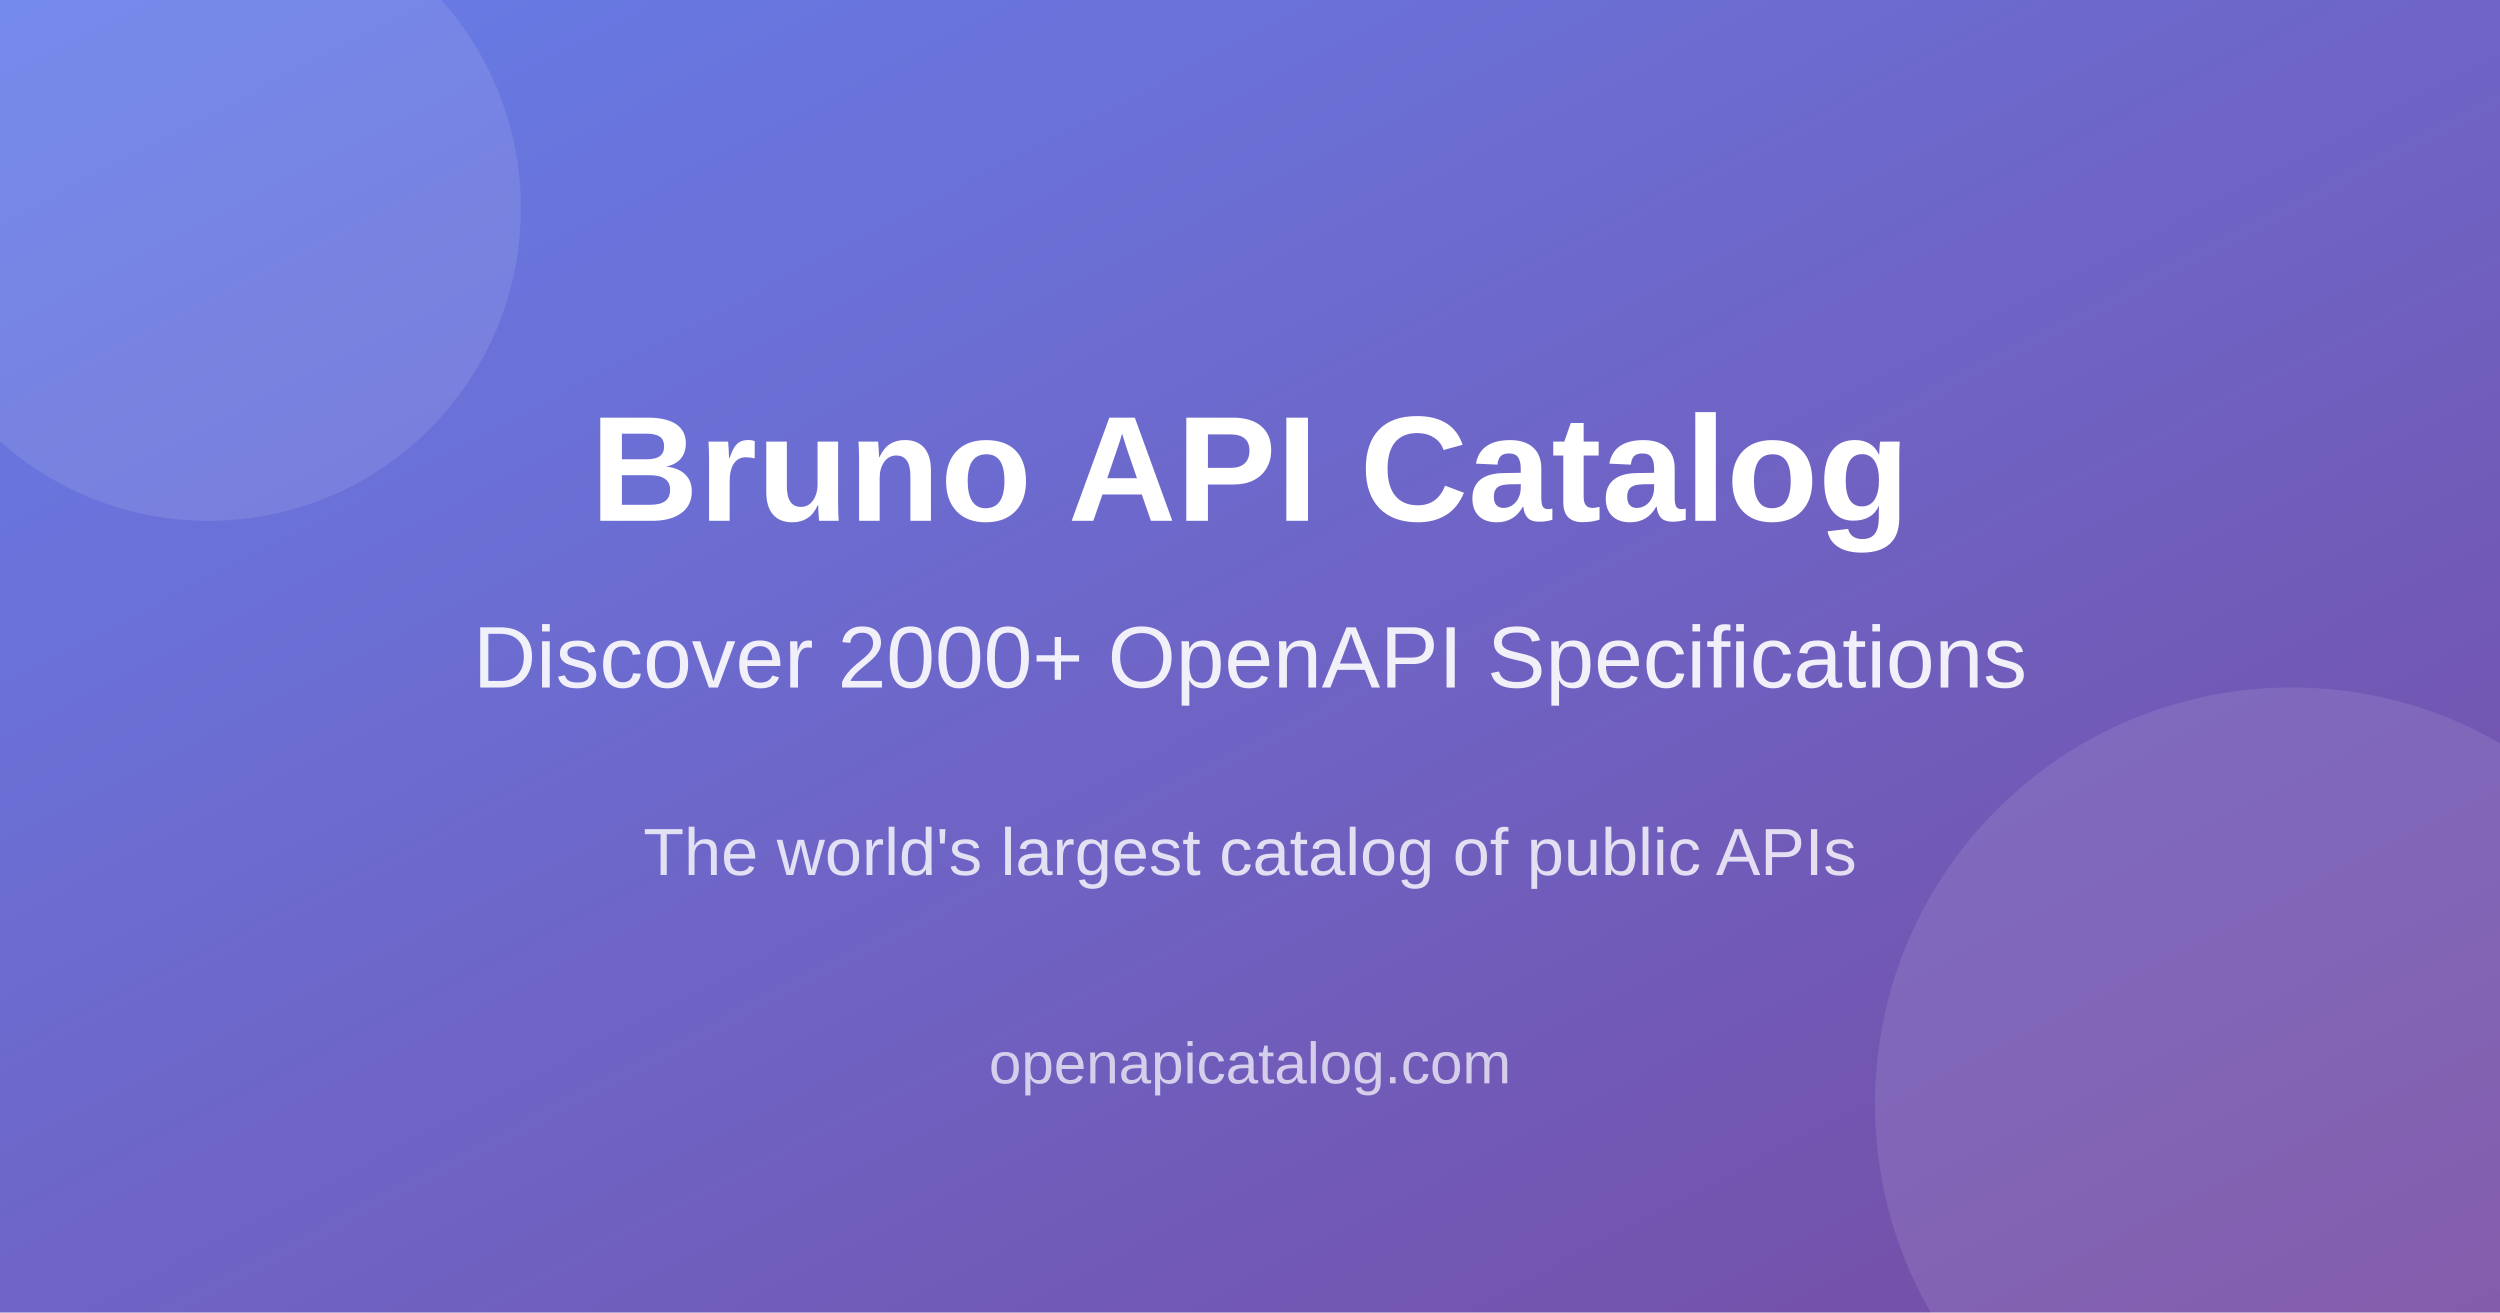
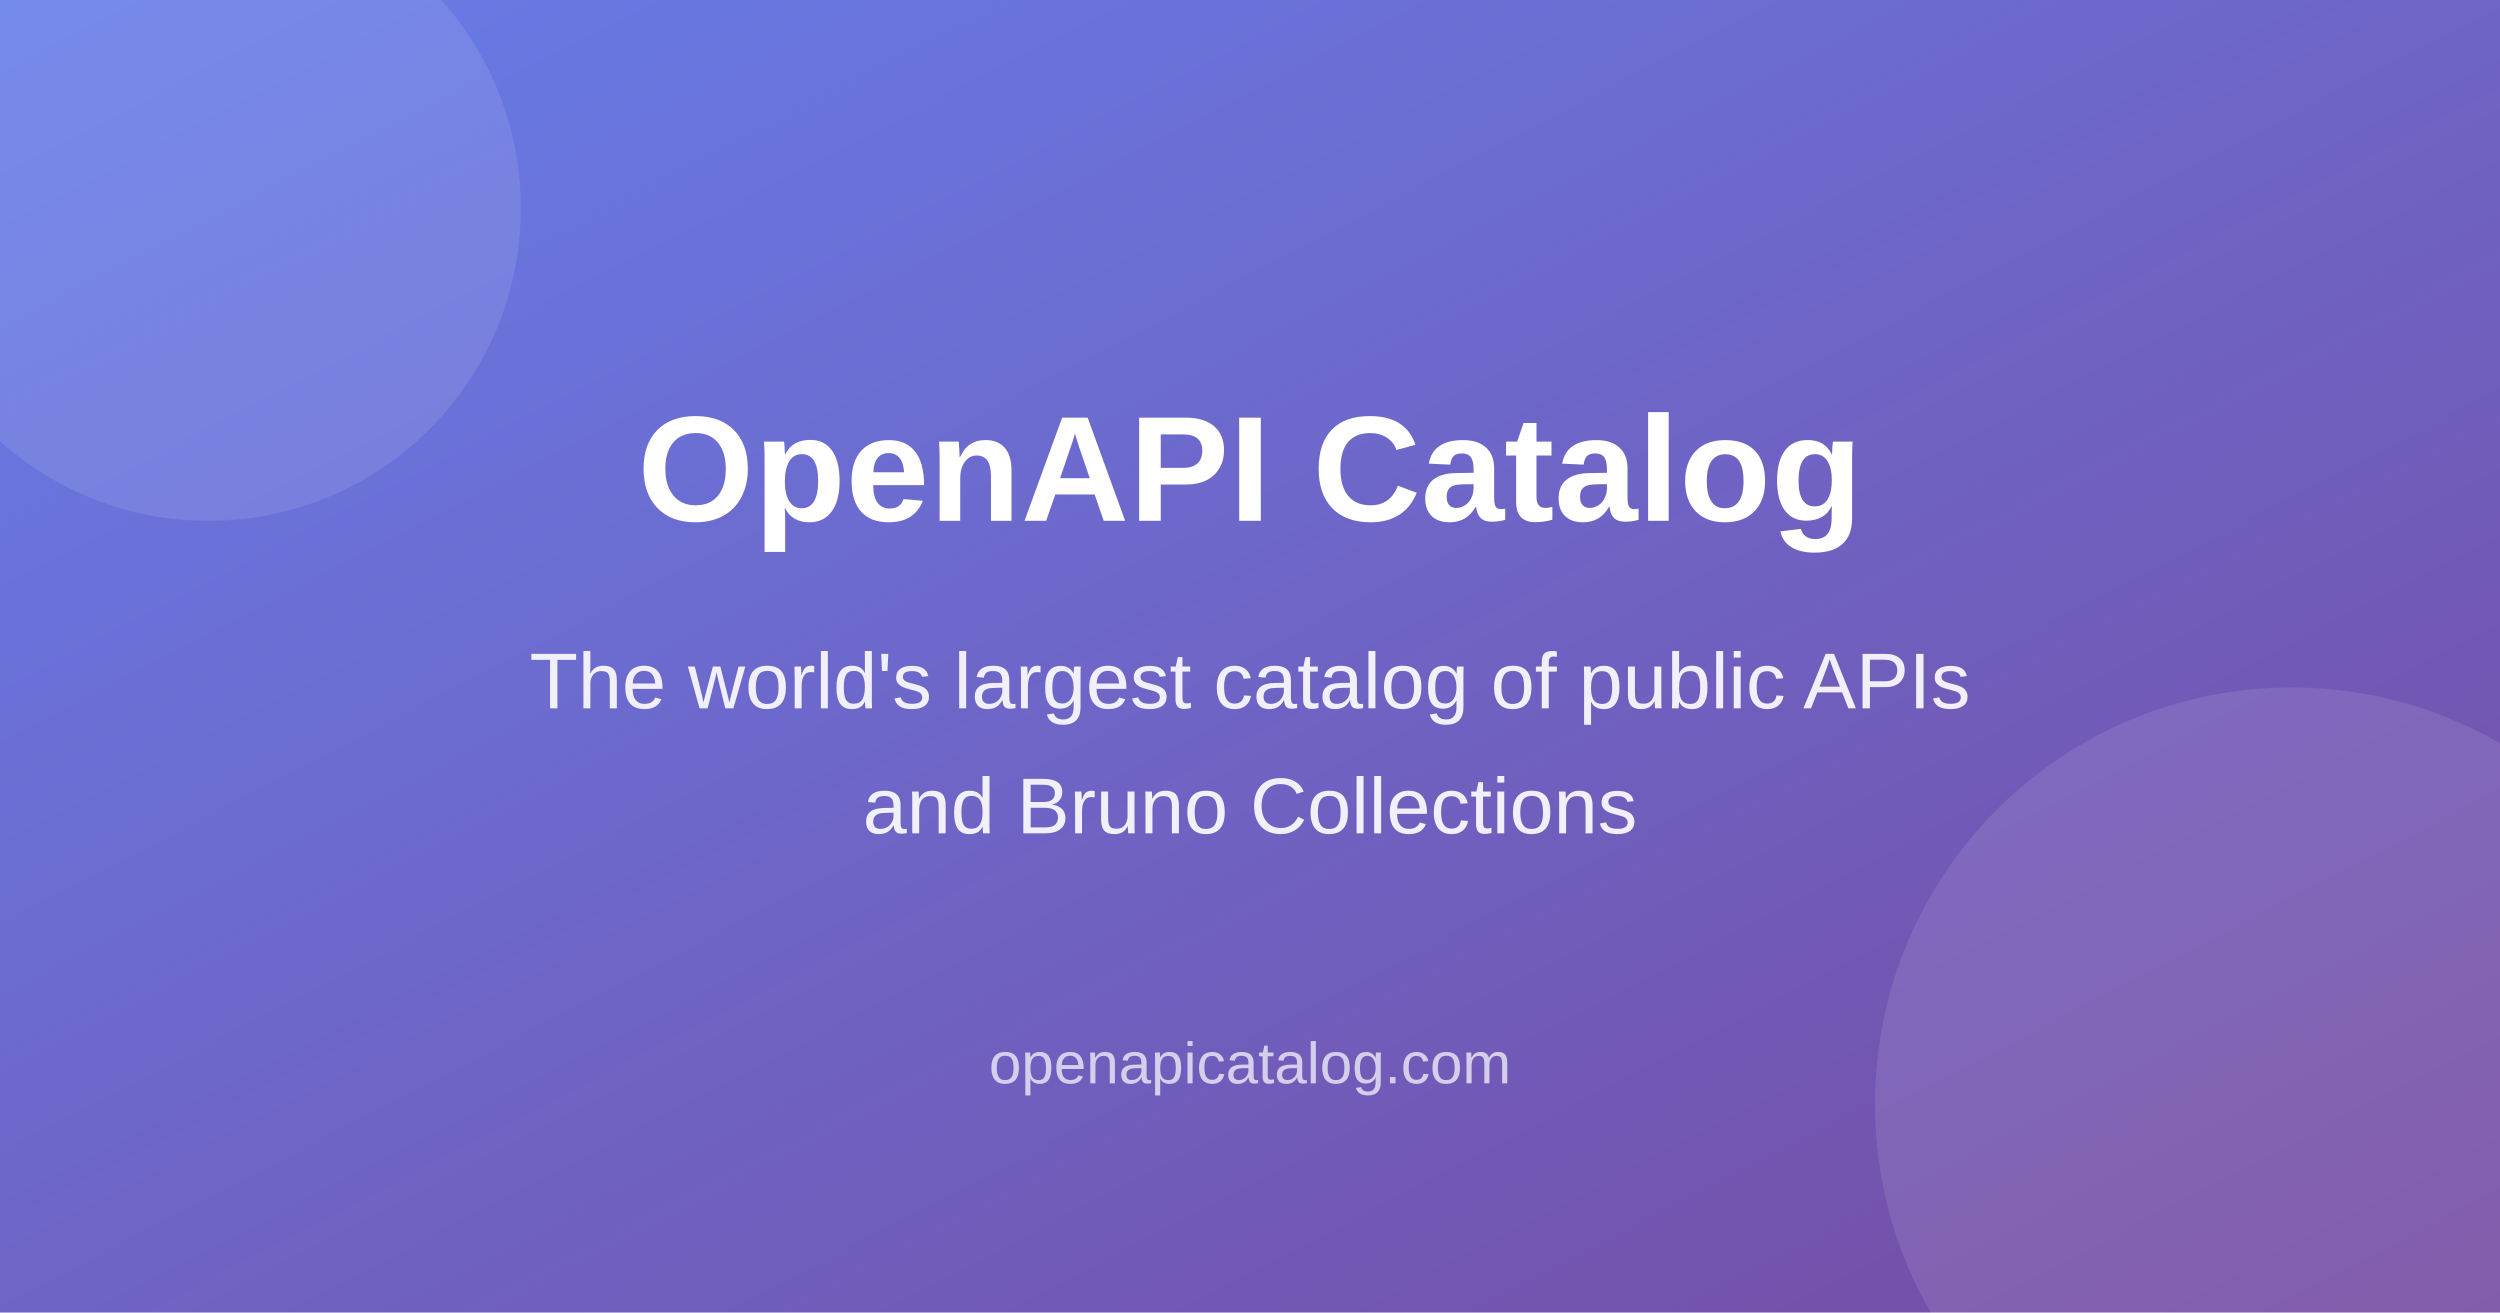
<svg xmlns="http://www.w3.org/2000/svg" width="1200" height="630">
  <defs>
    <linearGradient id="grad" x1="0%" y1="0%" x2="100%" y2="100%">
      <stop offset="0%" style="stop-color:#667eea;stop-opacity:1" />
      <stop offset="100%" style="stop-color:#764ba2;stop-opacity:1" />
    </linearGradient>
  </defs>
  <rect width="1200" height="630" fill="url(#grad)" />
  <circle cx="100" cy="100" r="150" fill="rgba(255,255,255,0.1)" />
  <circle cx="1100" cy="530" r="200" fill="rgba(255,255,255,0.1)" />
  <text x="600" y="250" font-family="Arial, sans-serif" font-size="72" font-weight="bold" fill="white" text-anchor="middle">
-     Bruno API Catalog
+     OpenAPI Catalog
  </text>
-   <text x="600" y="330" font-family="Arial, sans-serif" font-size="42" fill="rgba(255,255,255,0.9)" text-anchor="middle">
-     Discover 2000+ OpenAPI Specifications
+   <text x="600" y="340" font-family="Arial, sans-serif" font-size="38" fill="rgba(255,255,255,0.9)" text-anchor="middle">
+     The world's largest catalog of public APIs
  </text>
-   <text x="600" y="420" font-family="Arial, sans-serif" font-size="32" fill="rgba(255,255,255,0.8)" text-anchor="middle">
-     The world's largest catalog of public APIs
+   <text x="600" y="400" font-family="Arial, sans-serif" font-size="38" fill="rgba(255,255,255,0.9)" text-anchor="middle">
+     and Bruno Collections
  </text>
  <text x="600" y="520" font-family="Arial, sans-serif" font-size="28" fill="rgba(255,255,255,0.7)" text-anchor="middle">
    openapicatalog.com
  </text>
</svg>
